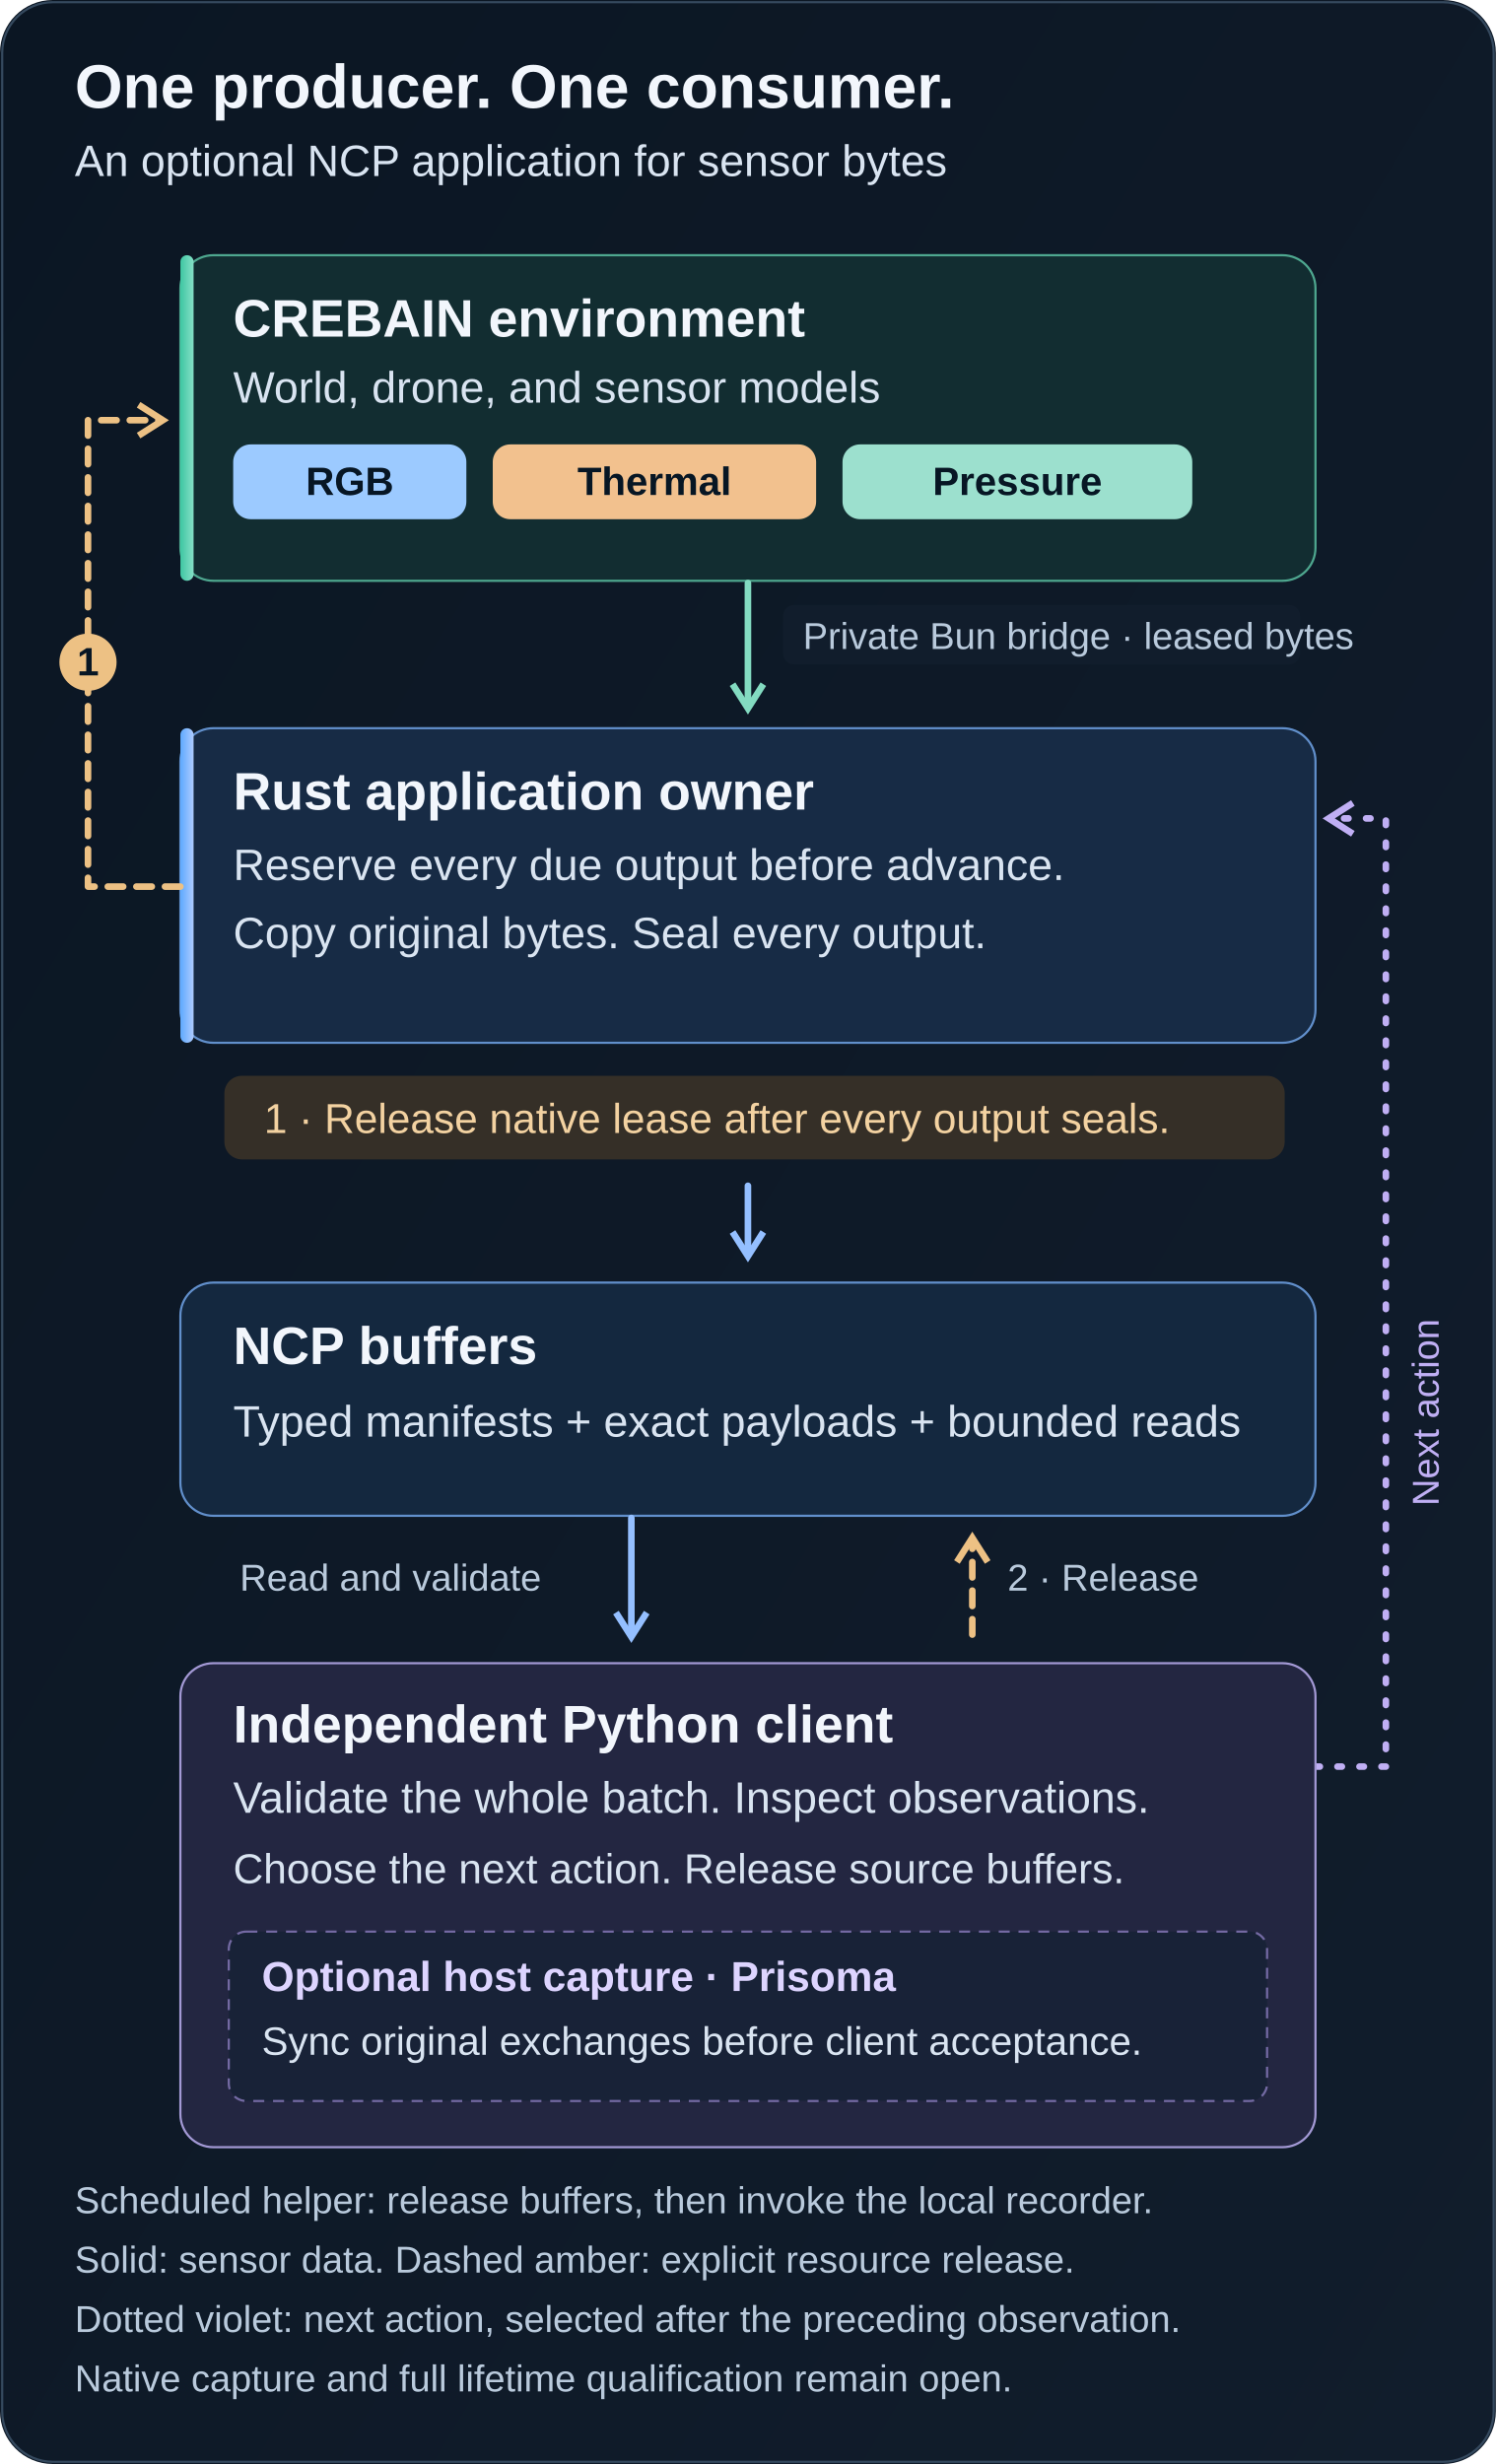
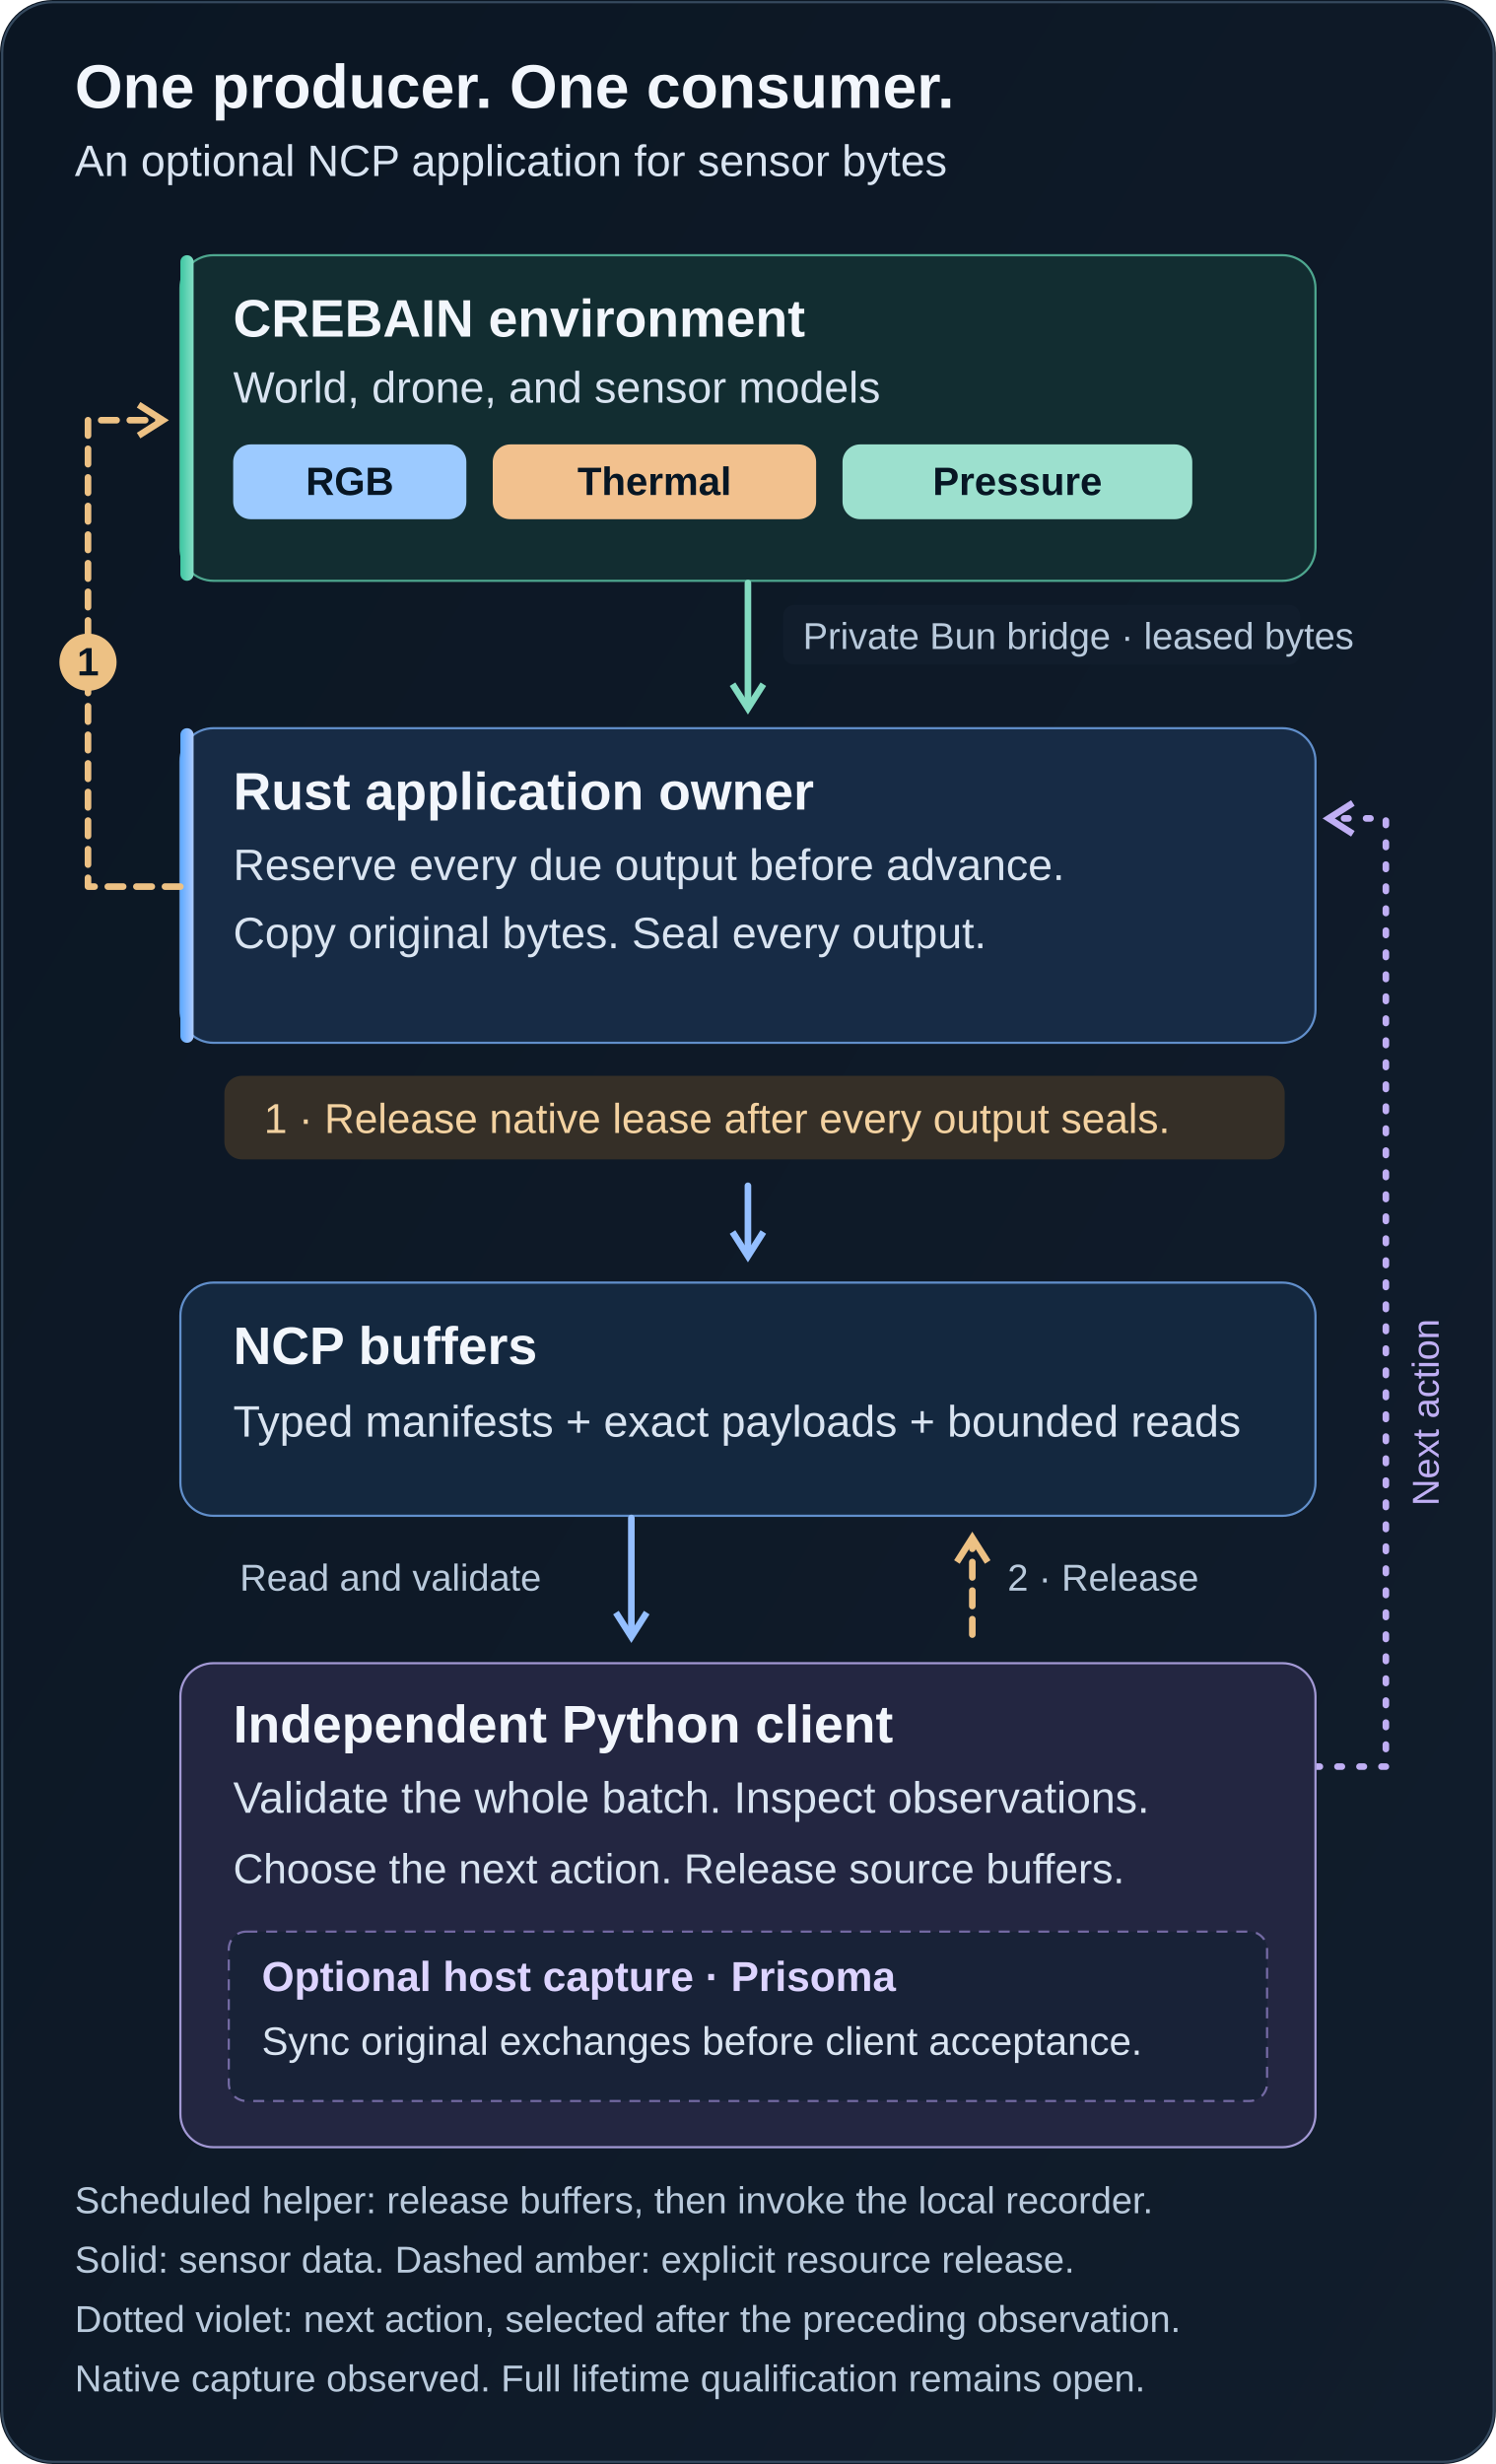
<svg xmlns="http://www.w3.org/2000/svg" width="680" height="1120" viewBox="0 0 680 1120" role="img" aria-labelledby="title desc">
  <defs>
    <linearGradient id="background" x2="1" y2="1">
      <stop stop-color="#0b1623" />
      <stop offset="1" stop-color="#111d2c" />
    </linearGradient>
    <linearGradient id="native" x2="1">
      <stop stop-color="#3fc7a3" />
      <stop offset="1" stop-color="#85dfc6" />
    </linearGradient>
    <linearGradient id="protocol" x2="1">
      <stop stop-color="#5faaff" />
      <stop offset="1" stop-color="#adcbff" />
    </linearGradient>
    <style>
      text { font-family: Arial, Helvetica, sans-serif; }
      .title { font-size: 28px; font-weight: 700; fill: #f2f6fc; }
      .name { font-size: 24px; font-weight: 700; fill: #f2f6fc; }
      .body { font-size: 20px; fill: #d9e4f1; }
      .small { font-size: 17px; fill: #b9cadc; }
      .label { font-size: 18px; font-weight: 700; fill: #071624; }
      .arrow { fill: none; stroke-linecap: round; stroke-linejoin: round; stroke-width: 3; }
    </style>
  </defs>
  <rect width="680" height="1120" rx="24" fill="url(#background)" />
  <rect x="1" y="1" width="678" height="1118" rx="23" fill="none" stroke="#35495e" />
  <text x="34" y="49" class="title">One producer. One consumer.</text>
  <text x="34" y="80" class="body">An optional NCP application for sensor bytes</text>
  <rect x="82" y="116" width="516" height="148" rx="15" fill="#122d31" stroke="#4ea78f" />
  <rect x="82" y="116" width="6" height="148" rx="3" fill="url(#native)" />
  <text x="106" y="153" class="name">CREBAIN environment</text>
  <text x="106" y="183" class="body">World, drone, and sensor models</text>
  <rect x="106" y="202" width="106" height="34" rx="8" fill="#9ccaff" />
  <text x="159" y="225" text-anchor="middle" class="label">RGB</text>
  <rect x="224" y="202" width="147" height="34" rx="8" fill="#f2c18e" />
  <text x="297.5" y="225" text-anchor="middle" class="label">Thermal</text>
  <rect x="383" y="202" width="159" height="34" rx="8" fill="#9ce0ce" />
  <text x="462.5" y="225" text-anchor="middle" class="label">Pressure</text>
  <path d="M340 265V320" class="arrow" stroke="#83dbc1" />
  <path d="m333 311 7 11 7-11" fill="none" stroke="#83dbc1" stroke-width="3" />
  <rect x="356" y="275" width="235" height="27" rx="5" fill="#111d2c" />
  <text x="365" y="295" class="small">Private Bun bridge · leased bytes</text>
  <rect x="82" y="331" width="516" height="143" rx="15" fill="#172b45" stroke="#618fcb" />
  <rect x="82" y="331" width="6" height="143" rx="3" fill="url(#protocol)" />
  <text x="106" y="368" class="name">Rust application owner</text>
  <text x="106" y="400" class="body">Reserve every due output before advance.</text>
  <text x="106" y="431" class="body">Copy original bytes. Seal every output.</text>
  <path d="M82 403H40V191H72" class="arrow" stroke="#edc184" stroke-dasharray="7 6" />
  <path d="m63 184 11 7-11 7" fill="none" stroke="#edc184" stroke-width="3" />
  <circle cx="40" cy="301" r="13" fill="#edc184" />
  <text x="40" y="307" text-anchor="middle" class="label">1</text>
  <rect x="102" y="489" width="482" height="38" rx="8" fill="#352f27" />
  <text x="120" y="515" font-size="19" fill="#f3d2a1">1 · Release native lease after every output seals.</text>
  <path d="M340 539V569" class="arrow" stroke="#94bfff" />
  <path d="m333 560 7 11 7-11" fill="none" stroke="#94bfff" stroke-width="3" />
  <rect x="82" y="583" width="516" height="106" rx="15" fill="#14283f" stroke="#618fcb" />
  <text x="106" y="620" class="name">NCP buffers</text>
  <text x="106" y="653" class="body">Typed manifests + exact payloads + bounded reads</text>
  <path d="M287 690V742" class="arrow" stroke="#94bfff" />
  <path d="m280 733 7 11 7-11" fill="none" stroke="#94bfff" stroke-width="3" />
  <text x="109" y="723" class="small">Read and validate</text>
  <path d="M442 743V701" class="arrow" stroke="#edc184" stroke-dasharray="7 6" />
  <path d="m435 710 7-11 7 11" fill="none" stroke="#edc184" stroke-width="3" />
  <text x="458" y="723" class="small">2 · Release</text>
  <path d="M598 803H630V372H608" class="arrow" stroke="#c0aff4" stroke-dasharray="2 8" />
  <path d="m615 365-11 7 11 7" fill="none" stroke="#c0aff4" stroke-width="3" />
  <text x="654" y="642" transform="rotate(-90 654 642)" text-anchor="middle" class="small" style="fill:#c0aff4">Next action</text>
  <rect x="82" y="756" width="516" height="220" rx="15" fill="#232641" stroke="#a399d5" />
  <text x="106" y="792" class="name">Independent Python client</text>
  <text x="106" y="824" class="body">Validate the whole batch. Inspect observations.</text>
  <text x="106" y="856" font-size="19" fill="#d9e4f1">Choose the next action. Release source buffers.</text>
  <rect x="104" y="878" width="472" height="77" rx="8" fill="#182237" stroke="#746aa4" stroke-dasharray="5 4" />
  <text x="119" y="905" font-size="19" font-weight="700" fill="#ddd4ff">Optional host capture · Prisoma</text>
  <text x="119" y="934" font-size="18" fill="#d9e4f1">Sync original exchanges before client acceptance.</text>
  <text x="34" y="1006" class="small">Scheduled helper: release buffers, then invoke the local recorder.</text>
  <text x="34" y="1033" class="small">Solid: sensor data. Dashed amber: explicit resource release.</text>
  <text x="34" y="1060" class="small">Dotted violet: next action, selected after the preceding observation.</text>
-   <text x="34" y="1087" class="small">Native capture and full lifetime qualification remain open.</text>
+   <text x="34" y="1087" class="small">Native capture observed. Full lifetime qualification remains open.</text>
</svg>
